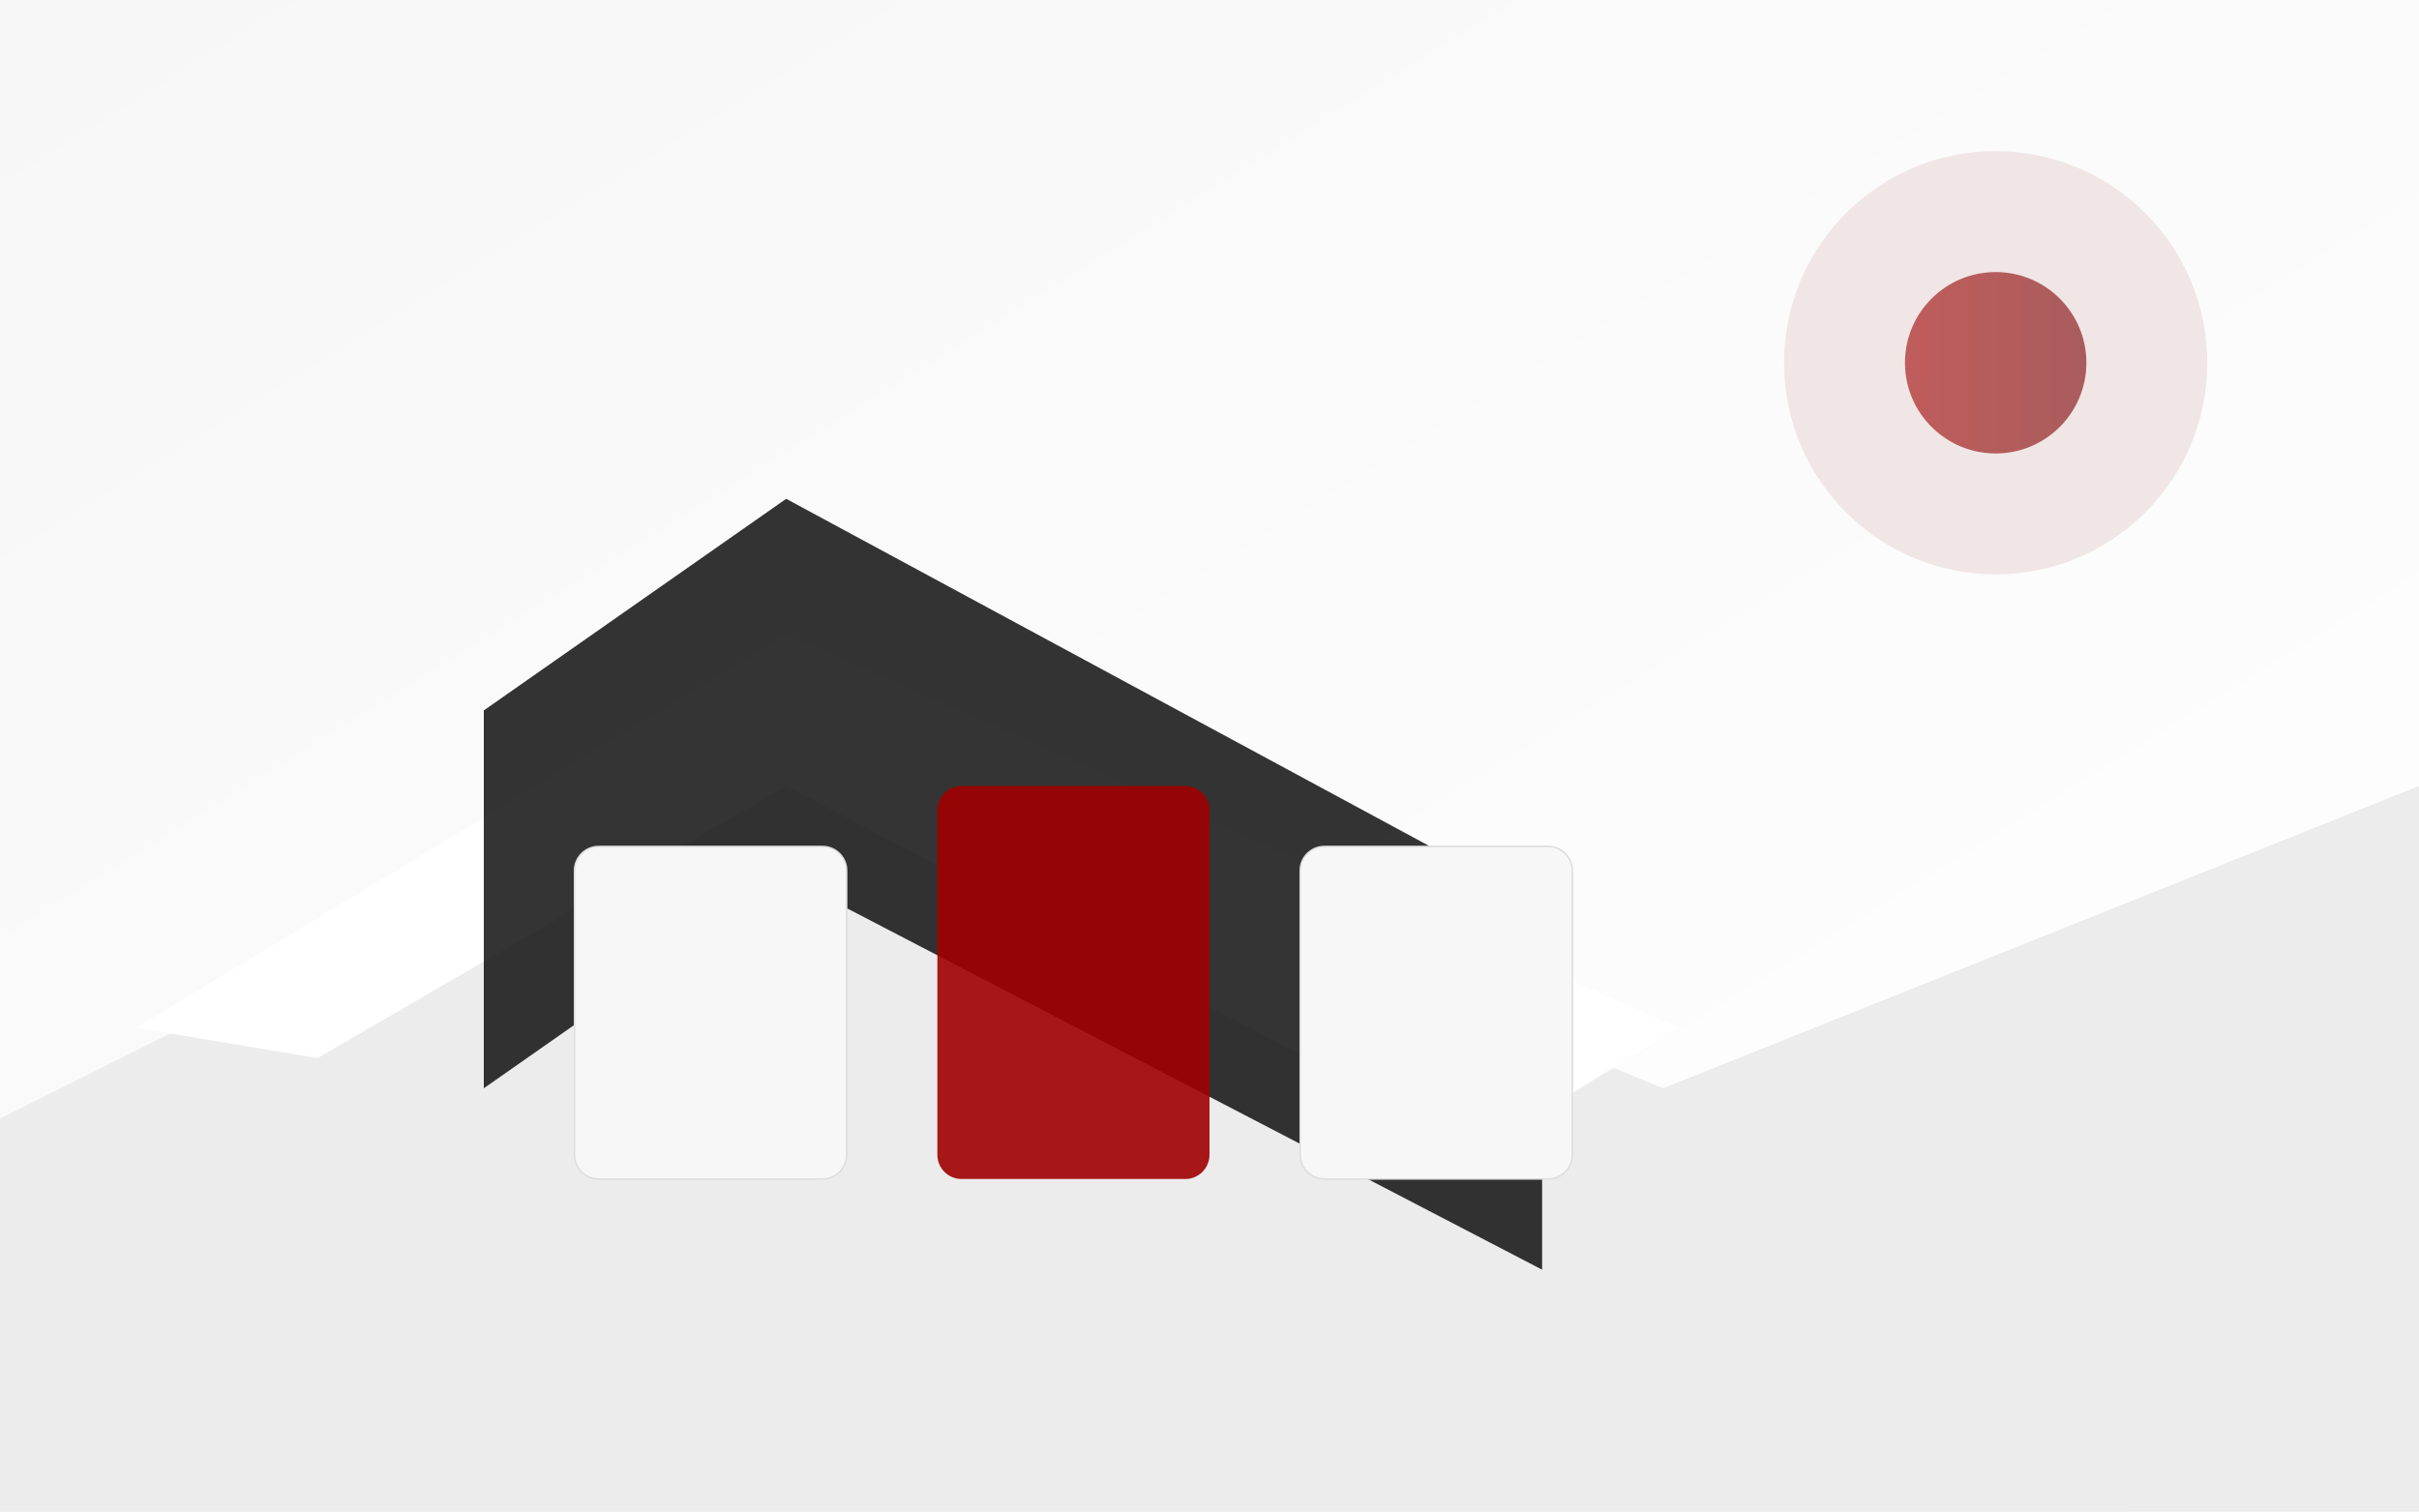
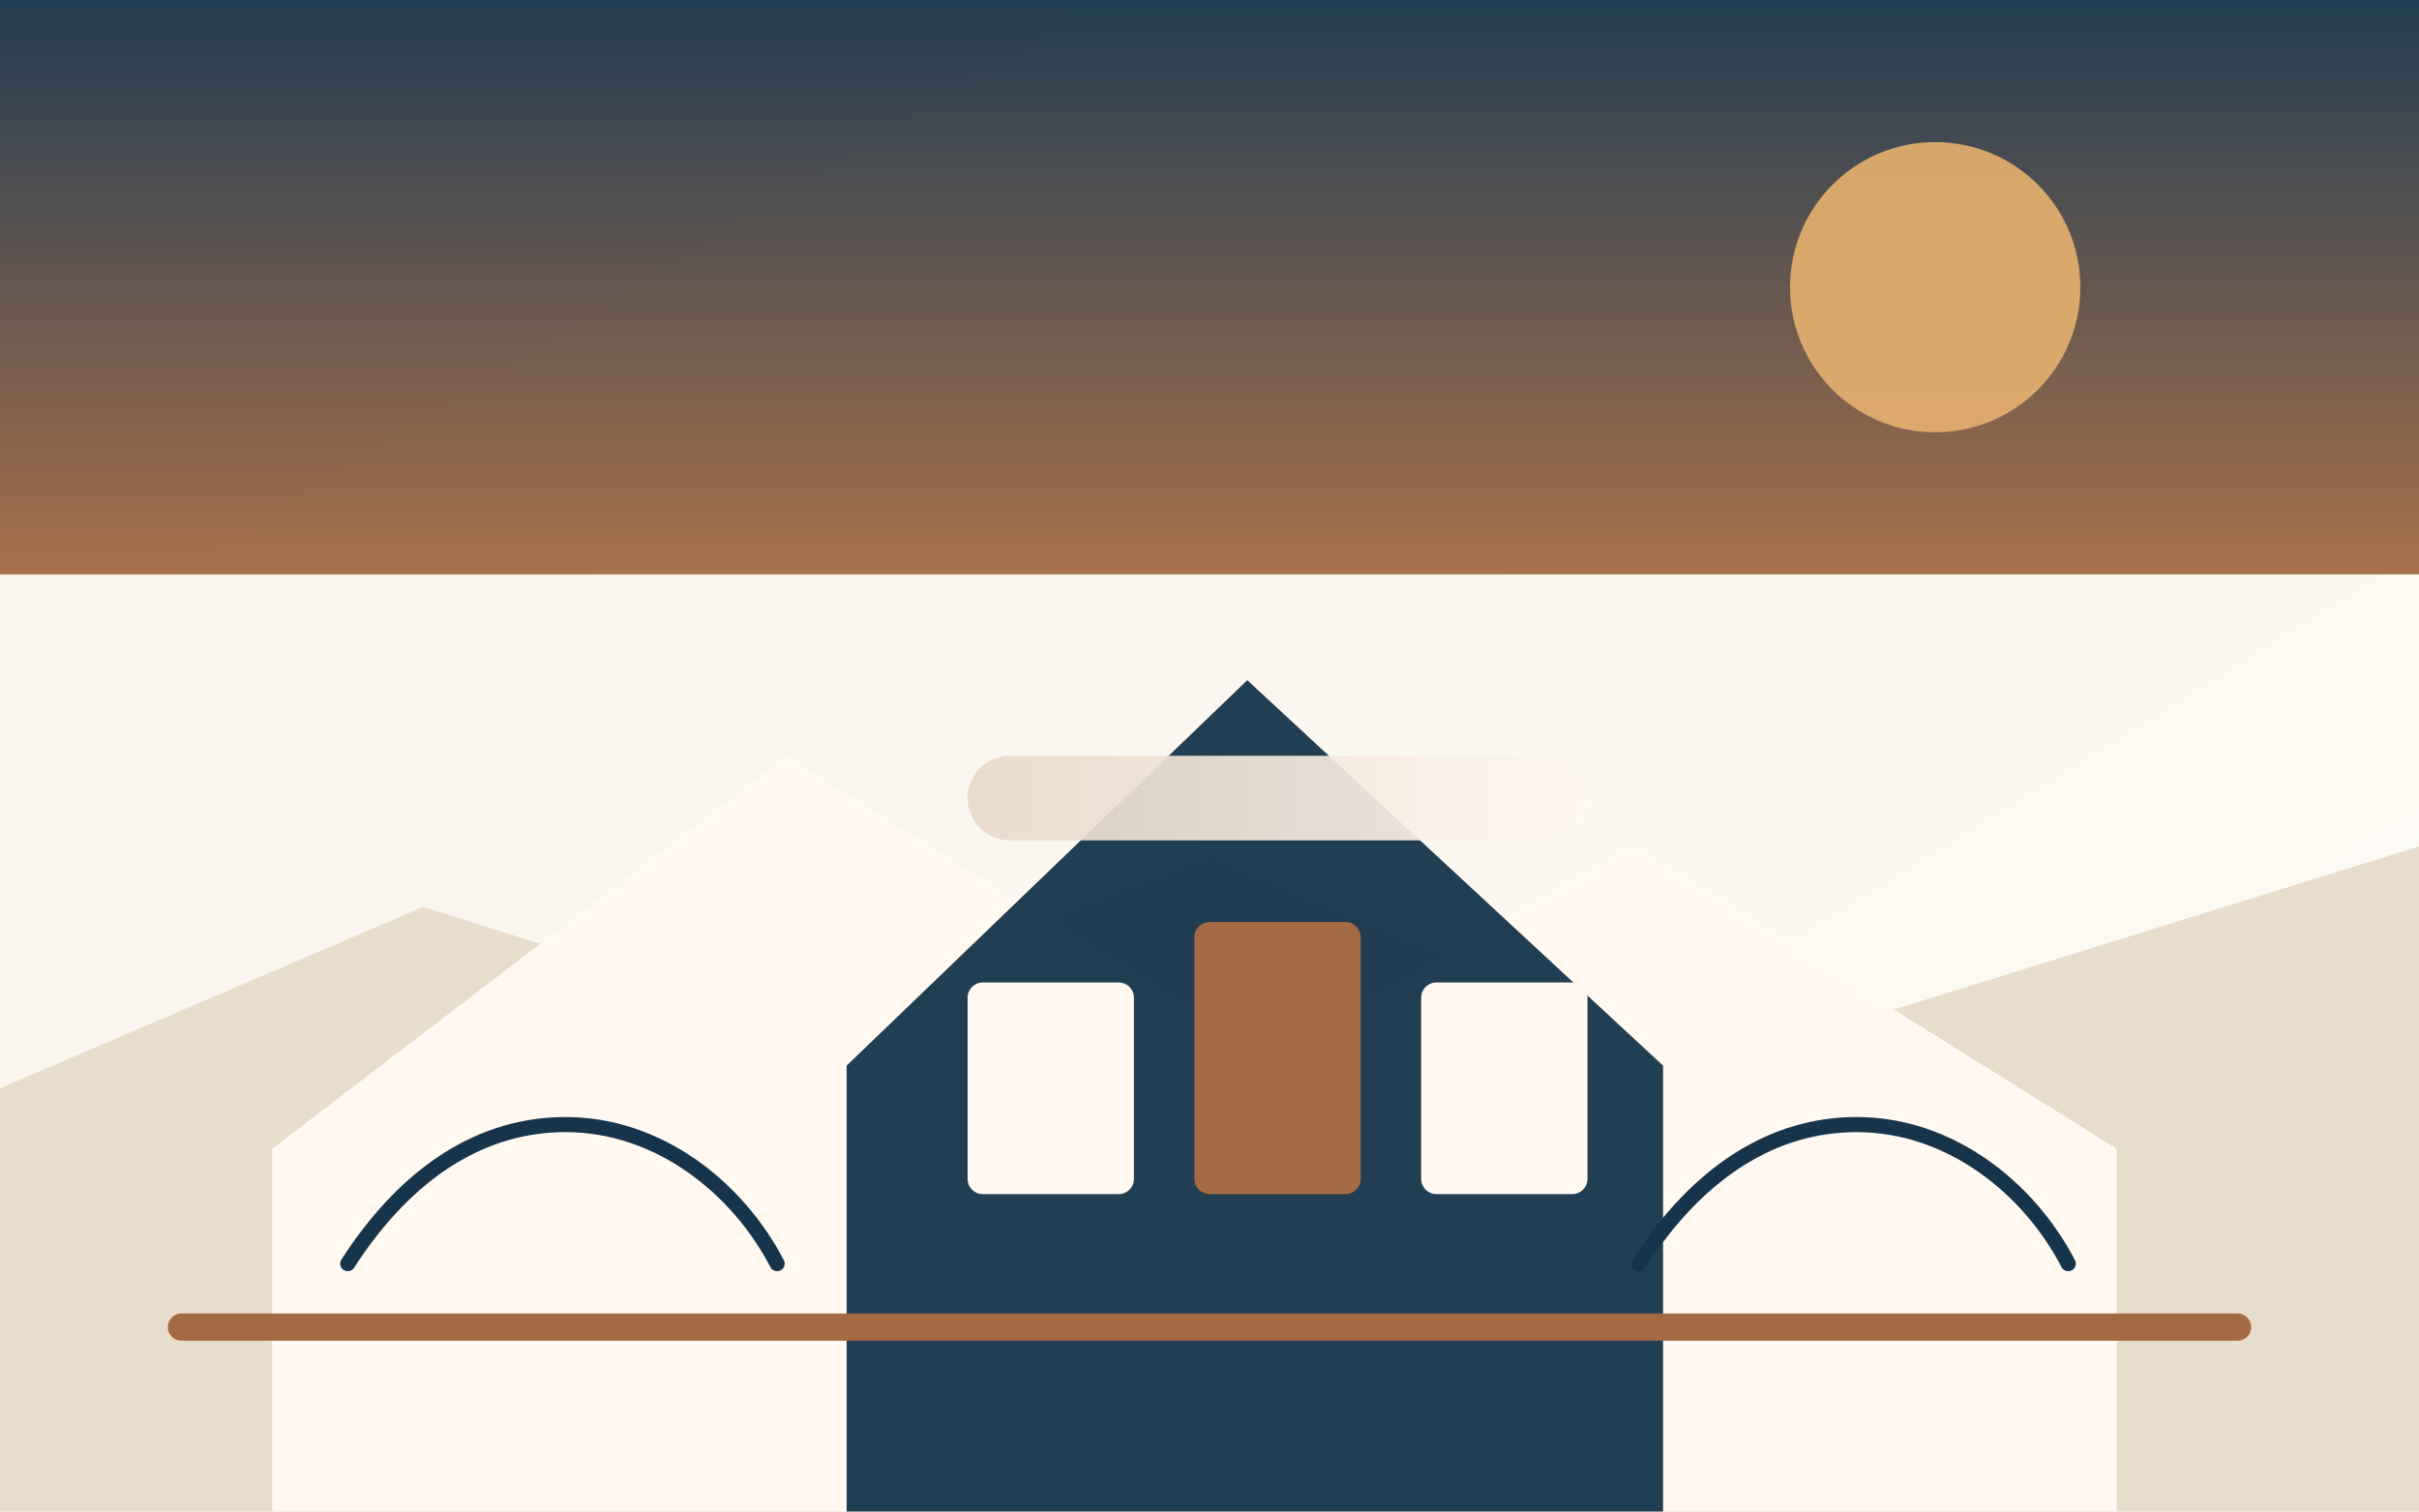
<svg xmlns="http://www.w3.org/2000/svg" width="1600" height="1000" viewBox="0 0 1600 1000" fill="none">
  <defs>
    <linearGradient id="bg" x1="0" y1="0" x2="1" y2="1">
-       <stop offset="0%" stop-color="#F7F7F7" />
-       <stop offset="100%" stop-color="#FFFFFF" />
+       <stop offset="0%" stop-color="#F7F2E9" />
+       <stop offset="100%" stop-color="#FFFDF8" />
    </linearGradient>
-     <linearGradient id="accent" x1="0" y1="0" x2="1" y2="0">
-       <stop offset="0%" stop-color="#A00000" />
-       <stop offset="100%" stop-color="#7A0000" />
+     <linearGradient id="sky" x1="0" y1="0" x2="0" y2="1">
+       <stop offset="0%" stop-color="#17344B" />
+       <stop offset="100%" stop-color="#A46A43" />
+     </linearGradient>
+     <linearGradient id="glass" x1="0" y1="0" x2="1" y2="0">
+       <stop offset="0%" stop-color="#E8D9C8" />
+       <stop offset="100%" stop-color="#FFF8F0" />
    </linearGradient>
  </defs>
  <rect width="1600" height="1000" fill="url(#bg)" />
-   <polygon points="0,740 520,480 1100,720 1600,520 1600,1000 0,1000" fill="#ECECEC" />
-   <polygon points="90,680 520,420 1110,680 980,760 520,520 210,700" fill="#FFFFFF" />
-   <polygon points="520,330 1020,600 1020,840 520,580 320,720 320,470" fill="#111111" opacity="0.85" />
-   <rect x="380" y="560" width="180" height="220" rx="16" fill="#F7F7F7" stroke="#DDDDDD" />
-   <rect x="620" y="520" width="180" height="260" rx="16" fill="#A00000" opacity="0.9" />
-   <rect x="860" y="560" width="180" height="220" rx="16" fill="#F7F7F7" stroke="#DDDDDD" />
-   <path d="M0 820H1600" stroke="url(#accent)" stroke-width="18" />
-   <circle cx="1320" cy="240" r="140" fill="#F1E6E6" />
-   <circle cx="1320" cy="240" r="60" fill="url(#accent)" opacity="0.6" />
+   <rect x="0" y="0" width="1600" height="380" fill="url(#sky)" opacity="0.95" />
+   <circle cx="1280" cy="190" r="96" fill="#E5B06E" opacity="0.9" />
+   <path d="M0 720L280 600L520 676L800 566L1130 706L1600 560V1000H0V720Z" fill="#E8DCCA" />
+   <path d="M180 760L520 500L840 700L1080 560L1400 760V1000H180V760Z" fill="#FFF9F2" />
+   <path d="M560 705L825 450L1100 705V1000H560V705Z" fill="#17344B" opacity="0.95" />
+   <rect x="640" y="650" width="110" height="140" rx="10" fill="#FFF9F2" />
+   <rect x="790" y="610" width="110" height="180" rx="10" fill="#A46A43" />
+   <rect x="940" y="650" width="110" height="140" rx="10" fill="#FFF9F2" />
+   <rect x="640" y="500" width="410" height="56" rx="28" fill="url(#glass)" opacity="0.92" />
+   <path d="M120 878H1480" stroke="#A46A43" stroke-width="18" stroke-linecap="round" />
+   <path d="M230 836C270 774 320 744 374 744C436 744 488 786 514 836" stroke="#17344B" stroke-width="10" stroke-linecap="round" />
+   <path d="M1084 836C1124 774 1174 744 1228 744C1290 744 1342 786 1368 836" stroke="#17344B" stroke-width="10" stroke-linecap="round" />
</svg>
